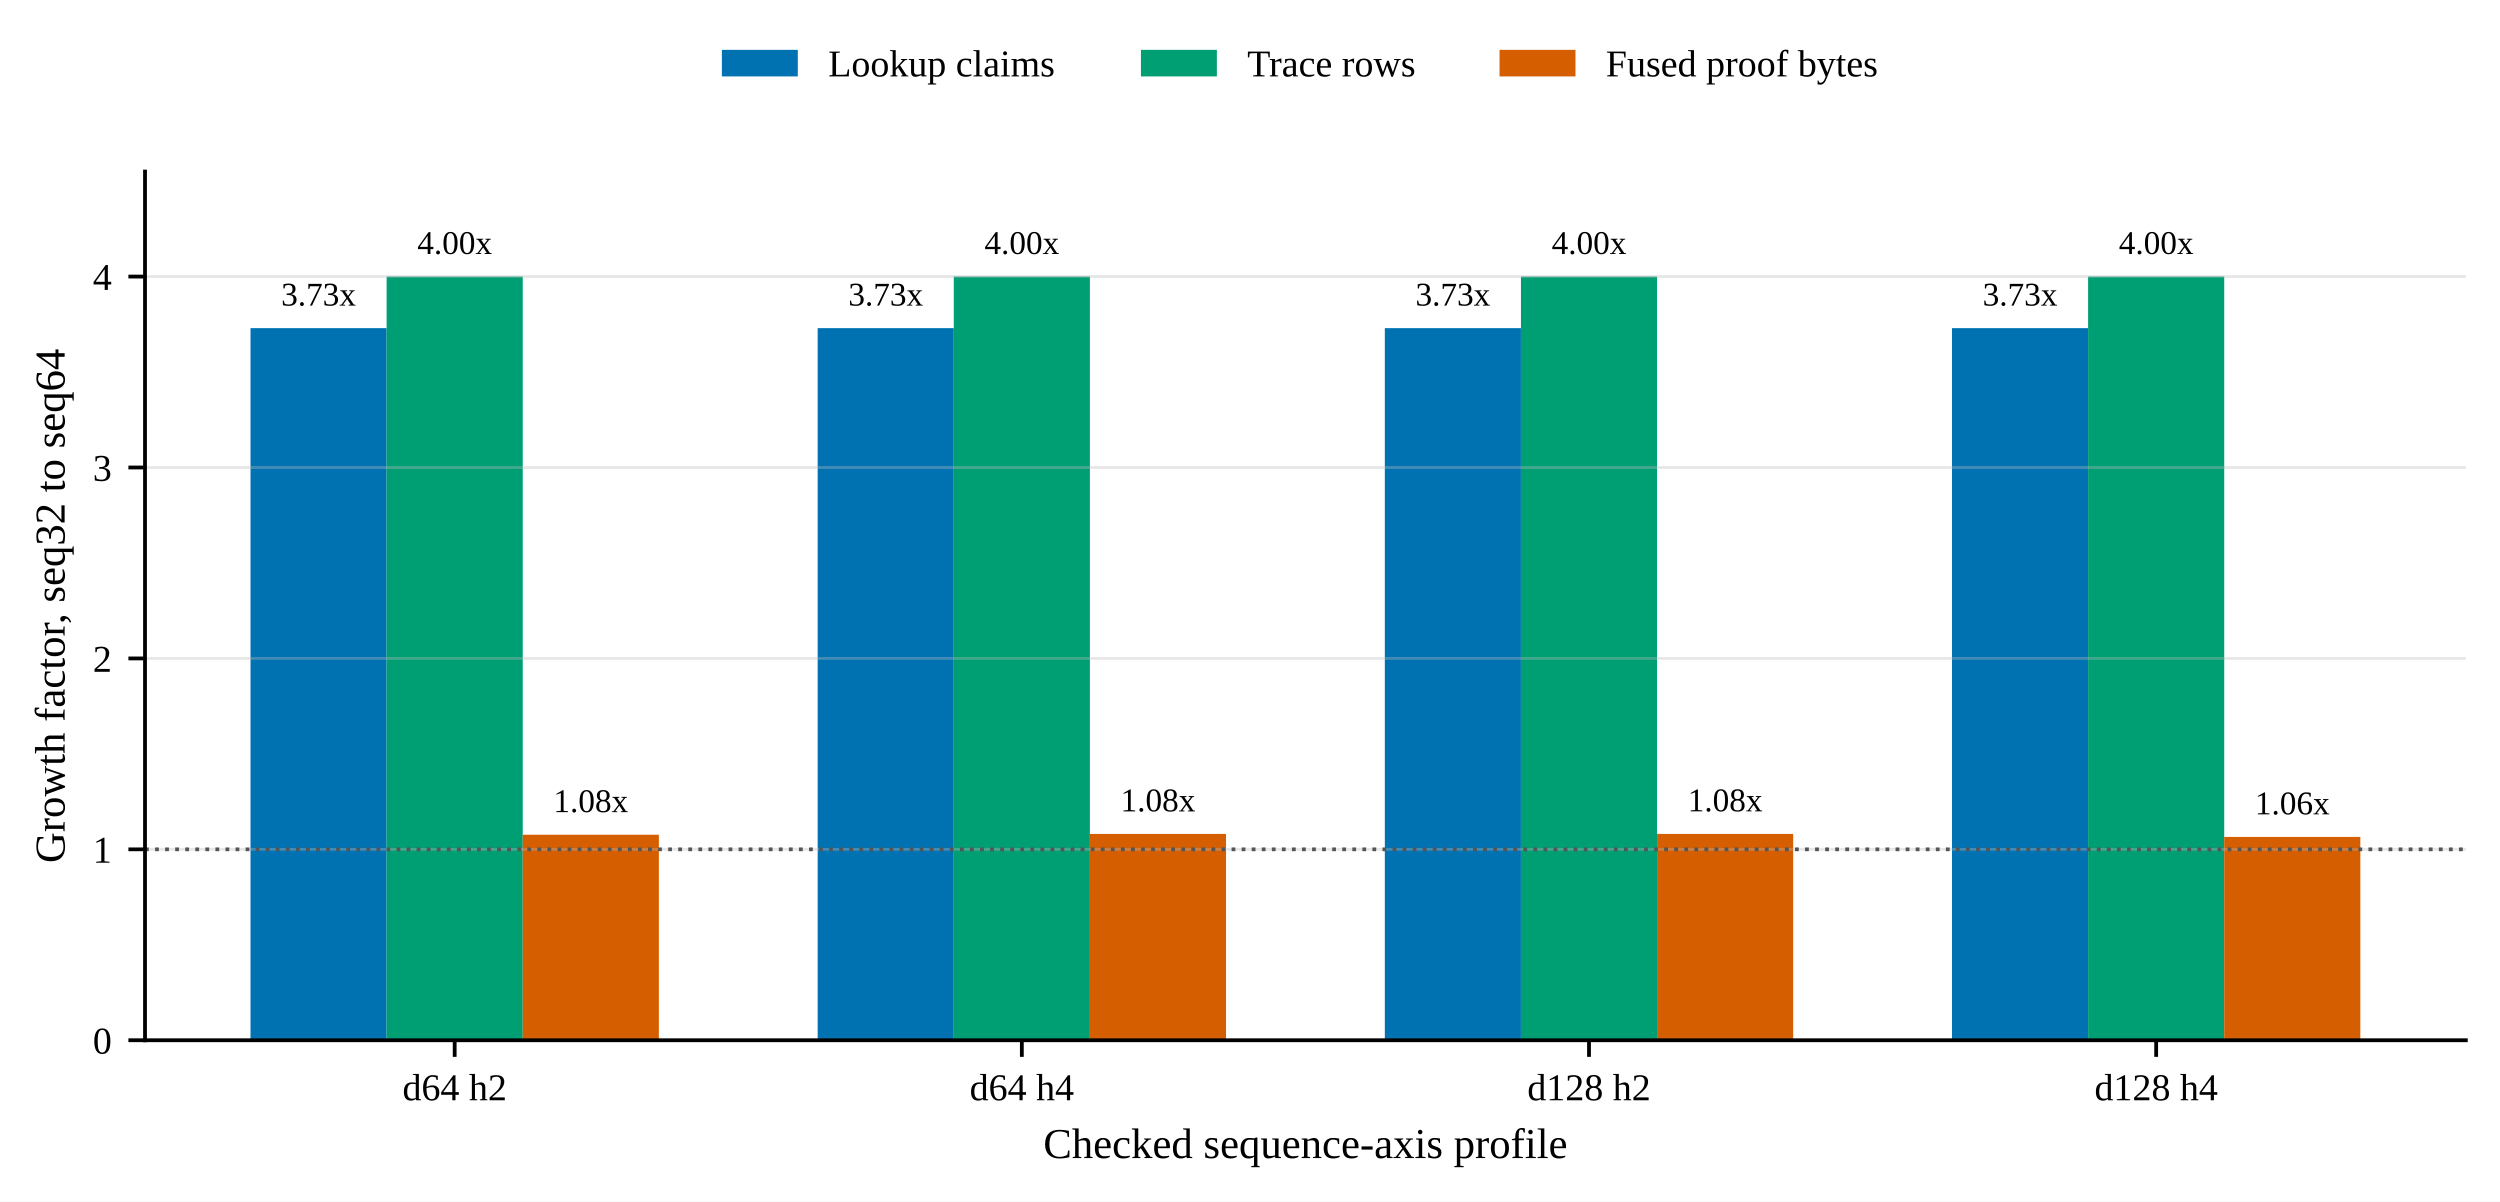
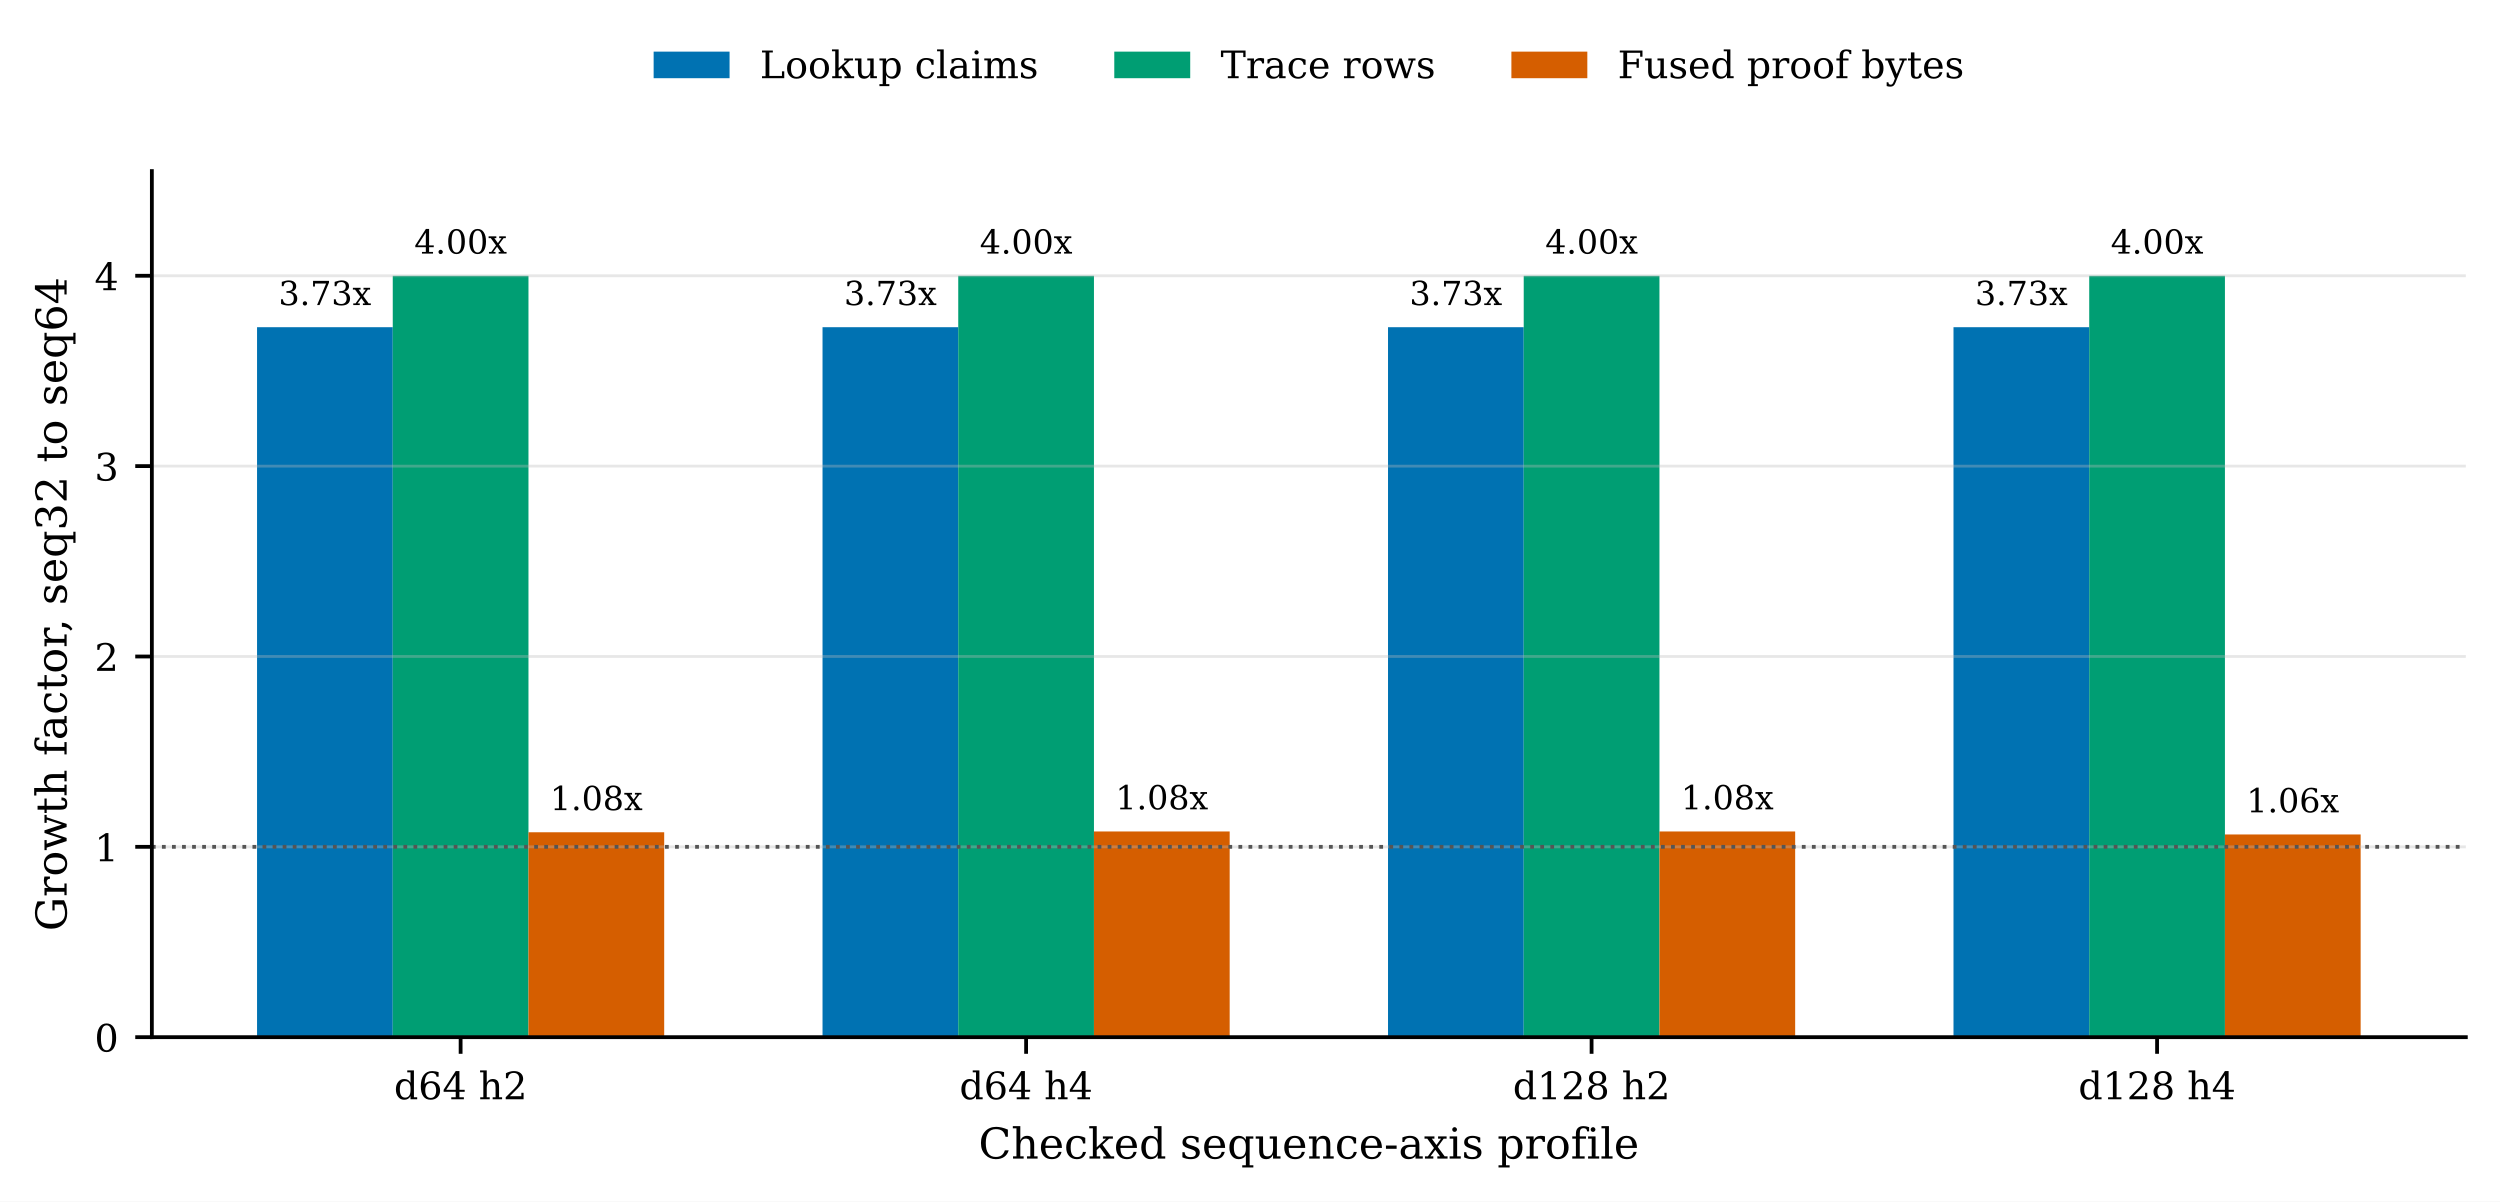
<svg xmlns="http://www.w3.org/2000/svg" xmlns:xlink="http://www.w3.org/1999/xlink" width="526.8pt" height="253.206pt" viewBox="0 0 526.8 253.206" version="1.1">
  <defs>
    <style type="text/css">*{stroke-linejoin: round; stroke-linecap: butt}</style>
  </defs>
  <g id="figure_1">
    <g id="patch_1">
      <path d="M 0 253.206 L 526.8 253.206 L 526.8 0 L 0 0 z " style="fill: #ffffff" />
    </g>
    <g id="axes_1">
      <g id="patch_2">
-         <path d="M 30.557 219.202 L 519.6 219.202 L 519.6 36.149 L 30.557 36.149 z " style="fill: #ffffff" />
+         <path d="M 32 218.554 L 519.6 218.554 L 519.6 36.051 L 32 36.051 z " style="fill: #ffffff" />
      </g>
      <g id="patch_3">
-         <path d="M 52.786 219.202 L 81.469 219.202 L 81.469 69.15 L 52.786 69.15 z " clip-path="url(#p36c626f038)" style="fill: #0072b2" />
+         <path d="M 54.164 218.554 L 82.762 218.554 L 82.762 68.952 L 54.164 68.952 z " clip-path="url(#p6032babe50)" style="fill: #0072b2" />
      </g>
      <g id="patch_4">
-         <path d="M 172.298 219.202 L 200.981 219.202 L 200.981 69.15 L 172.298 69.15 z " clip-path="url(#p36c626f038)" style="fill: #0072b2" />
+         <path d="M 173.323 218.554 L 201.921 218.554 L 201.921 68.952 L 173.323 68.952 z " clip-path="url(#p6032babe50)" style="fill: #0072b2" />
      </g>
      <g id="patch_5">
-         <path d="M 291.81 219.202 L 320.493 219.202 L 320.493 69.15 L 291.81 69.15 z " clip-path="url(#p36c626f038)" style="fill: #0072b2" />
+         <path d="M 292.482 218.554 L 321.08 218.554 L 321.08 68.952 L 292.482 68.952 z " clip-path="url(#p6032babe50)" style="fill: #0072b2" />
      </g>
      <g id="patch_6">
-         <path d="M 411.322 219.202 L 440.005 219.202 L 440.005 69.15 L 411.322 69.15 z " clip-path="url(#p36c626f038)" style="fill: #0072b2" />
+         <path d="M 411.641 218.554 L 440.24 218.554 L 440.24 68.952 L 411.641 68.952 z " clip-path="url(#p6032babe50)" style="fill: #0072b2" />
      </g>
      <g id="patch_7">
-         <path d="M 81.469 219.202 L 110.152 219.202 L 110.152 58.277 L 81.469 58.277 z " clip-path="url(#p36c626f038)" style="fill: #009e73" />
+         <path d="M 82.762 218.554 L 111.36 218.554 L 111.36 58.111 L 82.762 58.111 z " clip-path="url(#p6032babe50)" style="fill: #009e73" />
      </g>
      <g id="patch_8">
-         <path d="M 200.981 219.202 L 229.664 219.202 L 229.664 58.277 L 200.981 58.277 z " clip-path="url(#p36c626f038)" style="fill: #009e73" />
+         <path d="M 201.921 218.554 L 230.519 218.554 L 230.519 58.111 L 201.921 58.111 z " clip-path="url(#p6032babe50)" style="fill: #009e73" />
      </g>
      <g id="patch_9">
-         <path d="M 320.493 219.202 L 349.176 219.202 L 349.176 58.277 L 320.493 58.277 z " clip-path="url(#p36c626f038)" style="fill: #009e73" />
+         <path d="M 321.08 218.554 L 349.679 218.554 L 349.679 58.111 L 321.08 58.111 z " clip-path="url(#p6032babe50)" style="fill: #009e73" />
      </g>
      <g id="patch_10">
-         <path d="M 440.005 219.202 L 468.687 219.202 L 468.687 58.277 L 440.005 58.277 z " clip-path="url(#p36c626f038)" style="fill: #009e73" />
+         <path d="M 440.24 218.554 L 468.838 218.554 L 468.838 58.111 L 440.24 58.111 z " clip-path="url(#p6032babe50)" style="fill: #009e73" />
      </g>
      <g id="patch_11">
-         <path d="M 110.152 219.202 L 138.835 219.202 L 138.835 175.892 L 110.152 175.892 z " clip-path="url(#p36c626f038)" style="fill: #d55e00" />
+         <path d="M 111.36 218.554 L 139.958 218.554 L 139.958 175.374 L 111.36 175.374 z " clip-path="url(#p6032babe50)" style="fill: #d55e00" />
      </g>
      <g id="patch_12">
-         <path d="M 229.664 219.202 L 258.346 219.202 L 258.346 175.73 L 229.664 175.73 z " clip-path="url(#p36c626f038)" style="fill: #d55e00" />
+         <path d="M 230.519 218.554 L 259.118 218.554 L 259.118 175.212 L 230.519 175.212 z " clip-path="url(#p6032babe50)" style="fill: #d55e00" />
      </g>
      <g id="patch_13">
-         <path d="M 349.176 219.202 L 377.858 219.202 L 377.858 175.724 L 349.176 175.724 z " clip-path="url(#p36c626f038)" style="fill: #d55e00" />
+         <path d="M 349.679 218.554 L 378.277 218.554 L 378.277 175.206 L 349.679 175.206 z " clip-path="url(#p6032babe50)" style="fill: #d55e00" />
      </g>
      <g id="patch_14">
-         <path d="M 468.687 219.202 L 497.37 219.202 L 497.37 176.359 L 468.687 176.359 z " clip-path="url(#p36c626f038)" style="fill: #d55e00" />
+         <path d="M 468.838 218.554 L 497.436 218.554 L 497.436 175.839 L 468.838 175.839 z " clip-path="url(#p6032babe50)" style="fill: #d55e00" />
      </g>
      <g id="matplotlib.axis_1">
        <g id="xtick_1">
          <g id="line2d_1">
            <defs>
              <path id="m3fd2fc44b5" d="M 0 0 L 0 3.5 " style="stroke: #000000; stroke-width: 0.8" />
            </defs>
            <g>
-               <use xlink:href="#m3fd2fc44b5" x="95.81" y="219.202" style="stroke: #000000; stroke-width: 0.8" />
+               <use xlink:href="#m3fd2fc44b5" x="97.061" y="218.554" style="stroke: #000000; stroke-width: 0.8" />
            </g>
          </g>
          <g id="text_1">
-             <text style="font: 8px 'STIX Two Text', 'Times New Roman', 'DejaVu Serif', serif; text-anchor: middle" x="95.81" y="231.849" transform="rotate(-0 95.81023 231.8493)">d64 h2</text>
+             <text style="font: 8px 'DejaVu Serif', serif; text-anchor: middle" x="97.061" y="231.632" transform="rotate(-0 97.0612 231.6324)">d64 h2</text>
          </g>
        </g>
        <g id="xtick_2">
          <g id="line2d_2">
            <g>
-               <use xlink:href="#m3fd2fc44b5" x="215.322" y="219.202" style="stroke: #000000; stroke-width: 0.8" />
+               <use xlink:href="#m3fd2fc44b5" x="216.22" y="218.554" style="stroke: #000000; stroke-width: 0.8" />
            </g>
          </g>
          <g id="text_2">
-             <text style="font: 8px 'STIX Two Text', 'Times New Roman', 'DejaVu Serif', serif; text-anchor: middle" x="215.322" y="231.849" transform="rotate(-0 215.3222 231.8493)">d64 h4</text>
+             <text style="font: 8px 'DejaVu Serif', serif; text-anchor: middle" x="216.22" y="231.632" transform="rotate(-0 216.2203 231.6324)">d64 h4</text>
          </g>
        </g>
        <g id="xtick_3">
          <g id="line2d_3">
            <g>
-               <use xlink:href="#m3fd2fc44b5" x="334.834" y="219.202" style="stroke: #000000; stroke-width: 0.8" />
+               <use xlink:href="#m3fd2fc44b5" x="335.379" y="218.554" style="stroke: #000000; stroke-width: 0.8" />
            </g>
          </g>
          <g id="text_3">
-             <text style="font: 8px 'STIX Two Text', 'Times New Roman', 'DejaVu Serif', serif; text-anchor: middle" x="334.834" y="231.849" transform="rotate(-0 334.8341 231.8493)">d128 h2</text>
+             <text style="font: 8px 'DejaVu Serif', serif; text-anchor: middle" x="335.379" y="231.632" transform="rotate(-0 335.3795 231.6324)">d128 h2</text>
          </g>
        </g>
        <g id="xtick_4">
          <g id="line2d_4">
            <g>
-               <use xlink:href="#m3fd2fc44b5" x="454.346" y="219.202" style="stroke: #000000; stroke-width: 0.8" />
+               <use xlink:href="#m3fd2fc44b5" x="454.539" y="218.554" style="stroke: #000000; stroke-width: 0.8" />
            </g>
          </g>
          <g id="text_4">
-             <text style="font: 8px 'STIX Two Text', 'Times New Roman', 'DejaVu Serif', serif; text-anchor: middle" x="454.346" y="231.849" transform="rotate(-0 454.346 231.8493)">d128 h4</text>
+             <text style="font: 8px 'DejaVu Serif', serif; text-anchor: middle" x="454.539" y="231.632" transform="rotate(-0 454.5386 231.6324)">d128 h4</text>
          </g>
        </g>
        <g id="text_5">
-           <text style="font: 9px 'STIX Two Text', 'Times New Roman', 'DejaVu Serif', serif; text-anchor: middle" x="275.078" y="244.026" transform="rotate(-0 275.0781 244.026)">Checked sequence-axis profile</text>
+           <text style="font: 9px 'DejaVu Serif', serif; text-anchor: middle" x="275.8" y="244.135" transform="rotate(-0 275.7999 244.1347)">Checked sequence-axis profile</text>
        </g>
      </g>
      <g id="matplotlib.axis_2">
        <g id="ytick_1">
          <g id="line2d_5">
-             <path d="M 30.557 219.202 L 519.6 219.202 " clip-path="url(#p36c626f038)" style="fill: none; stroke: #bbbbbb; stroke-opacity: 0.35; stroke-width: 0.6; stroke-linecap: square" />
+             <path d="M 32 218.554 L 519.6 218.554 " clip-path="url(#p6032babe50)" style="fill: none; stroke: #bbbbbb; stroke-opacity: 0.35; stroke-width: 0.6; stroke-linecap: square" />
          </g>
          <g id="line2d_6">
            <defs>
              <path id="m68c8a81b14" d="M 0 0 L -3.5 0 " style="stroke: #000000; stroke-width: 0.8" />
            </defs>
            <g>
-               <use xlink:href="#m68c8a81b14" x="30.557" y="219.202" style="stroke: #000000; stroke-width: 0.8" />
+               <use xlink:href="#m68c8a81b14" x="32" y="218.554" style="stroke: #000000; stroke-width: 0.8" />
            </g>
          </g>
          <g id="text_6">
-             <text style="font: 8px 'STIX Two Text', 'Times New Roman', 'DejaVu Serif', serif; text-anchor: end" x="23.557" y="222.026" transform="rotate(-0 23.55672 222.0255)">0</text>
+             <text style="font: 8px 'DejaVu Serif', serif; text-anchor: end" x="25" y="221.593" transform="rotate(-0 25.00031 221.593)">0</text>
          </g>
        </g>
        <g id="ytick_2">
          <g id="line2d_7">
-             <path d="M 30.557 178.971 L 519.6 178.971 " clip-path="url(#p36c626f038)" style="fill: none; stroke: #bbbbbb; stroke-opacity: 0.35; stroke-width: 0.6; stroke-linecap: square" />
+             <path d="M 32 178.443 L 519.6 178.443 " clip-path="url(#p6032babe50)" style="fill: none; stroke: #bbbbbb; stroke-opacity: 0.35; stroke-width: 0.6; stroke-linecap: square" />
          </g>
          <g id="line2d_8">
            <g>
-               <use xlink:href="#m68c8a81b14" x="30.557" y="178.971" style="stroke: #000000; stroke-width: 0.8" />
+               <use xlink:href="#m68c8a81b14" x="32" y="178.443" style="stroke: #000000; stroke-width: 0.8" />
            </g>
          </g>
          <g id="text_7">
-             <text style="font: 8px 'STIX Two Text', 'Times New Roman', 'DejaVu Serif', serif; text-anchor: end" x="23.557" y="181.794" transform="rotate(-0 23.55672 181.7943)">1</text>
+             <text style="font: 8px 'DejaVu Serif', serif; text-anchor: end" x="25" y="181.482" transform="rotate(-0 25.00031 181.4824)">1</text>
          </g>
        </g>
        <g id="ytick_3">
          <g id="line2d_9">
-             <path d="M 30.557 138.739 L 519.6 138.739 " clip-path="url(#p36c626f038)" style="fill: none; stroke: #bbbbbb; stroke-opacity: 0.35; stroke-width: 0.6; stroke-linecap: square" />
+             <path d="M 32 138.333 L 519.6 138.333 " clip-path="url(#p6032babe50)" style="fill: none; stroke: #bbbbbb; stroke-opacity: 0.35; stroke-width: 0.6; stroke-linecap: square" />
          </g>
          <g id="line2d_10">
            <g>
-               <use xlink:href="#m68c8a81b14" x="30.557" y="138.739" style="stroke: #000000; stroke-width: 0.8" />
+               <use xlink:href="#m68c8a81b14" x="32" y="138.333" style="stroke: #000000; stroke-width: 0.8" />
            </g>
          </g>
          <g id="text_8">
-             <text style="font: 8px 'STIX Two Text', 'Times New Roman', 'DejaVu Serif', serif; text-anchor: end" x="23.557" y="141.563" transform="rotate(-0 23.55672 141.563)">2</text>
+             <text style="font: 8px 'DejaVu Serif', serif; text-anchor: end" x="25" y="141.372" transform="rotate(-0 25.00031 141.3719)">2</text>
          </g>
        </g>
        <g id="ytick_4">
          <g id="line2d_11">
-             <path d="M 30.557 98.508 L 519.6 98.508 " clip-path="url(#p36c626f038)" style="fill: none; stroke: #bbbbbb; stroke-opacity: 0.35; stroke-width: 0.6; stroke-linecap: square" />
+             <path d="M 32 98.222 L 519.6 98.222 " clip-path="url(#p6032babe50)" style="fill: none; stroke: #bbbbbb; stroke-opacity: 0.35; stroke-width: 0.6; stroke-linecap: square" />
          </g>
          <g id="line2d_12">
            <g>
-               <use xlink:href="#m68c8a81b14" x="30.557" y="98.508" style="stroke: #000000; stroke-width: 0.8" />
+               <use xlink:href="#m68c8a81b14" x="32" y="98.222" style="stroke: #000000; stroke-width: 0.8" />
            </g>
          </g>
          <g id="text_9">
-             <text style="font: 8px 'STIX Two Text', 'Times New Roman', 'DejaVu Serif', serif; text-anchor: end" x="23.557" y="101.332" transform="rotate(-0 23.55672 101.3317)">3</text>
+             <text style="font: 8px 'DejaVu Serif', serif; text-anchor: end" x="25" y="101.261" transform="rotate(-0 25.00031 101.2613)">3</text>
          </g>
        </g>
        <g id="ytick_5">
          <g id="line2d_13">
-             <path d="M 30.557 58.277 L 519.6 58.277 " clip-path="url(#p36c626f038)" style="fill: none; stroke: #bbbbbb; stroke-opacity: 0.35; stroke-width: 0.6; stroke-linecap: square" />
+             <path d="M 32 58.111 L 519.6 58.111 " clip-path="url(#p6032babe50)" style="fill: none; stroke: #bbbbbb; stroke-opacity: 0.35; stroke-width: 0.6; stroke-linecap: square" />
          </g>
          <g id="line2d_14">
            <g>
-               <use xlink:href="#m68c8a81b14" x="30.557" y="58.277" style="stroke: #000000; stroke-width: 0.8" />
+               <use xlink:href="#m68c8a81b14" x="32" y="58.111" style="stroke: #000000; stroke-width: 0.8" />
            </g>
          </g>
          <g id="text_10">
-             <text style="font: 8px 'STIX Two Text', 'Times New Roman', 'DejaVu Serif', serif; text-anchor: end" x="23.557" y="61.1" transform="rotate(-0 23.55672 61.10039)">4</text>
+             <text style="font: 8px 'DejaVu Serif', serif; text-anchor: end" x="25" y="61.151" transform="rotate(-0 25.00031 61.15074)">4</text>
          </g>
        </g>
        <g id="text_11">
-           <text style="font: 9px 'STIX Two Text', 'Times New Roman', 'DejaVu Serif', serif; text-anchor: middle" x="13.617" y="127.676" transform="rotate(-90 13.61672 127.6756)">Growth factor, seq32 to seq64</text>
+           <text style="font: 9px 'DejaVu Serif', serif; text-anchor: middle" x="14.039" y="127.302" transform="rotate(-90 14.03859 127.3021)">Growth factor, seq32 to seq64</text>
        </g>
      </g>
      <g id="line2d_15">
-         <path d="M 30.557 178.971 L 519.6 178.971 " clip-path="url(#p36c626f038)" style="fill: none; stroke-dasharray: 0.8,1.32; stroke-dashoffset: 0; stroke: #555555; stroke-width: 0.8" />
+         <path d="M 32 178.443 L 519.6 178.443 " clip-path="url(#p6032babe50)" style="fill: none; stroke-dasharray: 0.8,1.32; stroke-dashoffset: 0; stroke: #555555; stroke-width: 0.8" />
      </g>
      <g id="patch_15">
-         <path d="M 30.557 219.202 L 30.557 36.149 " style="fill: none; stroke: #000000; stroke-width: 0.8; stroke-linejoin: miter; stroke-linecap: square" />
+         <path d="M 32 218.554 L 32 36.051 " style="fill: none; stroke: #000000; stroke-width: 0.8; stroke-linejoin: miter; stroke-linecap: square" />
      </g>
      <g id="patch_16">
-         <path d="M 30.557 219.202 L 519.6 219.202 " style="fill: none; stroke: #000000; stroke-width: 0.8; stroke-linejoin: miter; stroke-linecap: square" />
+         <path d="M 32 218.554 L 519.6 218.554 " style="fill: none; stroke: #000000; stroke-width: 0.8; stroke-linejoin: miter; stroke-linecap: square" />
      </g>
      <g id="text_12">
-         <text style="font: 7px 'STIX Two Text', 'Times New Roman', 'DejaVu Serif', serif; text-anchor: middle" x="67.127" y="64.391" transform="rotate(-0 67.12737 64.39144)">3.73x</text>
+         <text style="font: 7px 'DejaVu Serif', serif; text-anchor: middle" x="68.463" y="64.287" transform="rotate(-0 68.46301 64.28742)">3.73x</text>
      </g>
      <g id="text_13">
-         <text style="font: 7px 'STIX Two Text', 'Times New Roman', 'DejaVu Serif', serif; text-anchor: middle" x="186.639" y="64.391" transform="rotate(-0 186.6393 64.39144)">3.73x</text>
+         <text style="font: 7px 'DejaVu Serif', serif; text-anchor: middle" x="187.622" y="64.287" transform="rotate(-0 187.6222 64.28742)">3.73x</text>
      </g>
      <g id="text_14">
-         <text style="font: 7px 'STIX Two Text', 'Times New Roman', 'DejaVu Serif', serif; text-anchor: middle" x="306.151" y="64.391" transform="rotate(-0 306.1512 64.39144)">3.73x</text>
+         <text style="font: 7px 'DejaVu Serif', serif; text-anchor: middle" x="306.781" y="64.287" transform="rotate(-0 306.7813 64.28742)">3.73x</text>
      </g>
      <g id="text_15">
-         <text style="font: 7px 'STIX Two Text', 'Times New Roman', 'DejaVu Serif', serif; text-anchor: middle" x="425.663" y="64.391" transform="rotate(-0 425.6631 64.39144)">3.73x</text>
+         <text style="font: 7px 'DejaVu Serif', serif; text-anchor: middle" x="425.94" y="64.287" transform="rotate(-0 425.9404 64.28742)">3.73x</text>
      </g>
      <g id="text_16">
-         <text style="font: 7px 'STIX Two Text', 'Times New Roman', 'DejaVu Serif', serif; text-anchor: middle" x="95.81" y="53.518" transform="rotate(-0 95.81023 53.51813)">4.00x</text>
+         <text style="font: 7px 'DejaVu Serif', serif; text-anchor: middle" x="97.061" y="53.447" transform="rotate(-0 97.0612 53.44674)">4.00x</text>
      </g>
      <g id="text_17">
-         <text style="font: 7px 'STIX Two Text', 'Times New Roman', 'DejaVu Serif', serif; text-anchor: middle" x="215.322" y="53.518" transform="rotate(-0 215.3222 53.51813)">4.00x</text>
+         <text style="font: 7px 'DejaVu Serif', serif; text-anchor: middle" x="216.22" y="53.447" transform="rotate(-0 216.2203 53.44674)">4.00x</text>
      </g>
      <g id="text_18">
-         <text style="font: 7px 'STIX Two Text', 'Times New Roman', 'DejaVu Serif', serif; text-anchor: middle" x="334.834" y="53.518" transform="rotate(-0 334.8341 53.51813)">4.00x</text>
+         <text style="font: 7px 'DejaVu Serif', serif; text-anchor: middle" x="335.379" y="53.447" transform="rotate(-0 335.3795 53.44674)">4.00x</text>
      </g>
      <g id="text_19">
-         <text style="font: 7px 'STIX Two Text', 'Times New Roman', 'DejaVu Serif', serif; text-anchor: middle" x="454.346" y="53.518" transform="rotate(-0 454.346 53.51813)">4.00x</text>
+         <text style="font: 7px 'DejaVu Serif', serif; text-anchor: middle" x="454.539" y="53.447" transform="rotate(-0 454.5386 53.44674)">4.00x</text>
      </g>
      <g id="text_20">
-         <text style="font: 7px 'STIX Two Text', 'Times New Roman', 'DejaVu Serif', serif; text-anchor: middle" x="124.493" y="171.134" transform="rotate(-0 124.4931 171.1335)">1.08x</text>
+         <text style="font: 7px 'DejaVu Serif', serif; text-anchor: middle" x="125.659" y="170.709" transform="rotate(-0 125.6594 170.7092)">1.08x</text>
      </g>
      <g id="text_21">
-         <text style="font: 7px 'STIX Two Text', 'Times New Roman', 'DejaVu Serif', serif; text-anchor: middle" x="244.005" y="170.971" transform="rotate(-0 244.005 170.971)">1.08x</text>
+         <text style="font: 7px 'DejaVu Serif', serif; text-anchor: middle" x="244.819" y="170.547" transform="rotate(-0 244.8185 170.5472)">1.08x</text>
      </g>
      <g id="text_22">
-         <text style="font: 7px 'STIX Two Text', 'Times New Roman', 'DejaVu Serif', serif; text-anchor: middle" x="363.517" y="170.965" transform="rotate(-0 363.5169 170.9655)">1.08x</text>
+         <text style="font: 7px 'DejaVu Serif', serif; text-anchor: middle" x="363.978" y="170.542" transform="rotate(-0 363.9777 170.5416)">1.08x</text>
      </g>
      <g id="text_23">
-         <text style="font: 7px 'STIX Two Text', 'Times New Roman', 'DejaVu Serif', serif; text-anchor: middle" x="483.029" y="171.601" transform="rotate(-0 483.0289 171.6006)">1.06x</text>
+         <text style="font: 7px 'DejaVu Serif', serif; text-anchor: middle" x="483.137" y="171.175" transform="rotate(-0 483.1368 171.1749)">1.06x</text>
      </g>
      <g id="legend_1">
        <g id="patch_17">
-           <path d="M 152.112 16.104 L 168.112 16.104 L 168.112 10.504 L 152.112 10.504 z " style="fill: #0072b2" />
+           <path d="M 137.734 16.479 L 153.734 16.479 L 153.734 10.879 L 137.734 10.879 z " style="fill: #0072b2" />
        </g>
        <g id="text_24">
-           <text style="font: 8px 'STIX Two Text', 'Times New Roman', 'DejaVu Serif', serif; text-anchor: start" x="174.512" y="16.104" transform="rotate(-0 174.5119 16.10375)">Lookup claims</text>
+           <text style="font: 8px 'DejaVu Serif', serif; text-anchor: start" x="160.134" y="16.479" transform="rotate(-0 160.1337 16.47875)">Lookup claims</text>
        </g>
        <g id="patch_18">
-           <path d="M 240.417 16.104 L 256.417 16.104 L 256.417 10.504 L 240.417 10.504 z " style="fill: #009e73" />
+           <path d="M 234.801 16.479 L 250.801 16.479 L 250.801 10.879 L 234.801 10.879 z " style="fill: #009e73" />
        </g>
        <g id="text_25">
-           <text style="font: 8px 'STIX Two Text', 'Times New Roman', 'DejaVu Serif', serif; text-anchor: start" x="262.817" y="16.104" transform="rotate(-0 262.8169 16.10375)">Trace rows</text>
+           <text style="font: 8px 'DejaVu Serif', serif; text-anchor: start" x="257.201" y="16.479" transform="rotate(-0 257.2012 16.47875)">Trace rows</text>
        </g>
        <g id="patch_19">
-           <path d="M 315.986 16.104 L 331.986 16.104 L 331.986 10.504 L 315.986 10.504 z " style="fill: #d55e00" />
+           <path d="M 318.481 16.479 L 334.481 16.479 L 334.481 10.879 L 318.481 10.879 z " style="fill: #d55e00" />
        </g>
        <g id="text_26">
-           <text style="font: 8px 'STIX Two Text', 'Times New Roman', 'DejaVu Serif', serif; text-anchor: start" x="338.386" y="16.104" transform="rotate(-0 338.3856 16.10375)">Fused proof bytes</text>
+           <text style="font: 8px 'DejaVu Serif', serif; text-anchor: start" x="340.881" y="16.479" transform="rotate(-0 340.8812 16.47875)">Fused proof bytes</text>
        </g>
      </g>
    </g>
  </g>
  <defs>
-     <clipPath id="p36c626f038">
-       <rect x="30.557" y="36.149" width="489.043" height="183.052" />
+     <clipPath id="p6032babe50">
+       <rect x="32" y="36.051" width="487.599" height="182.503" />
    </clipPath>
  </defs>
</svg>
